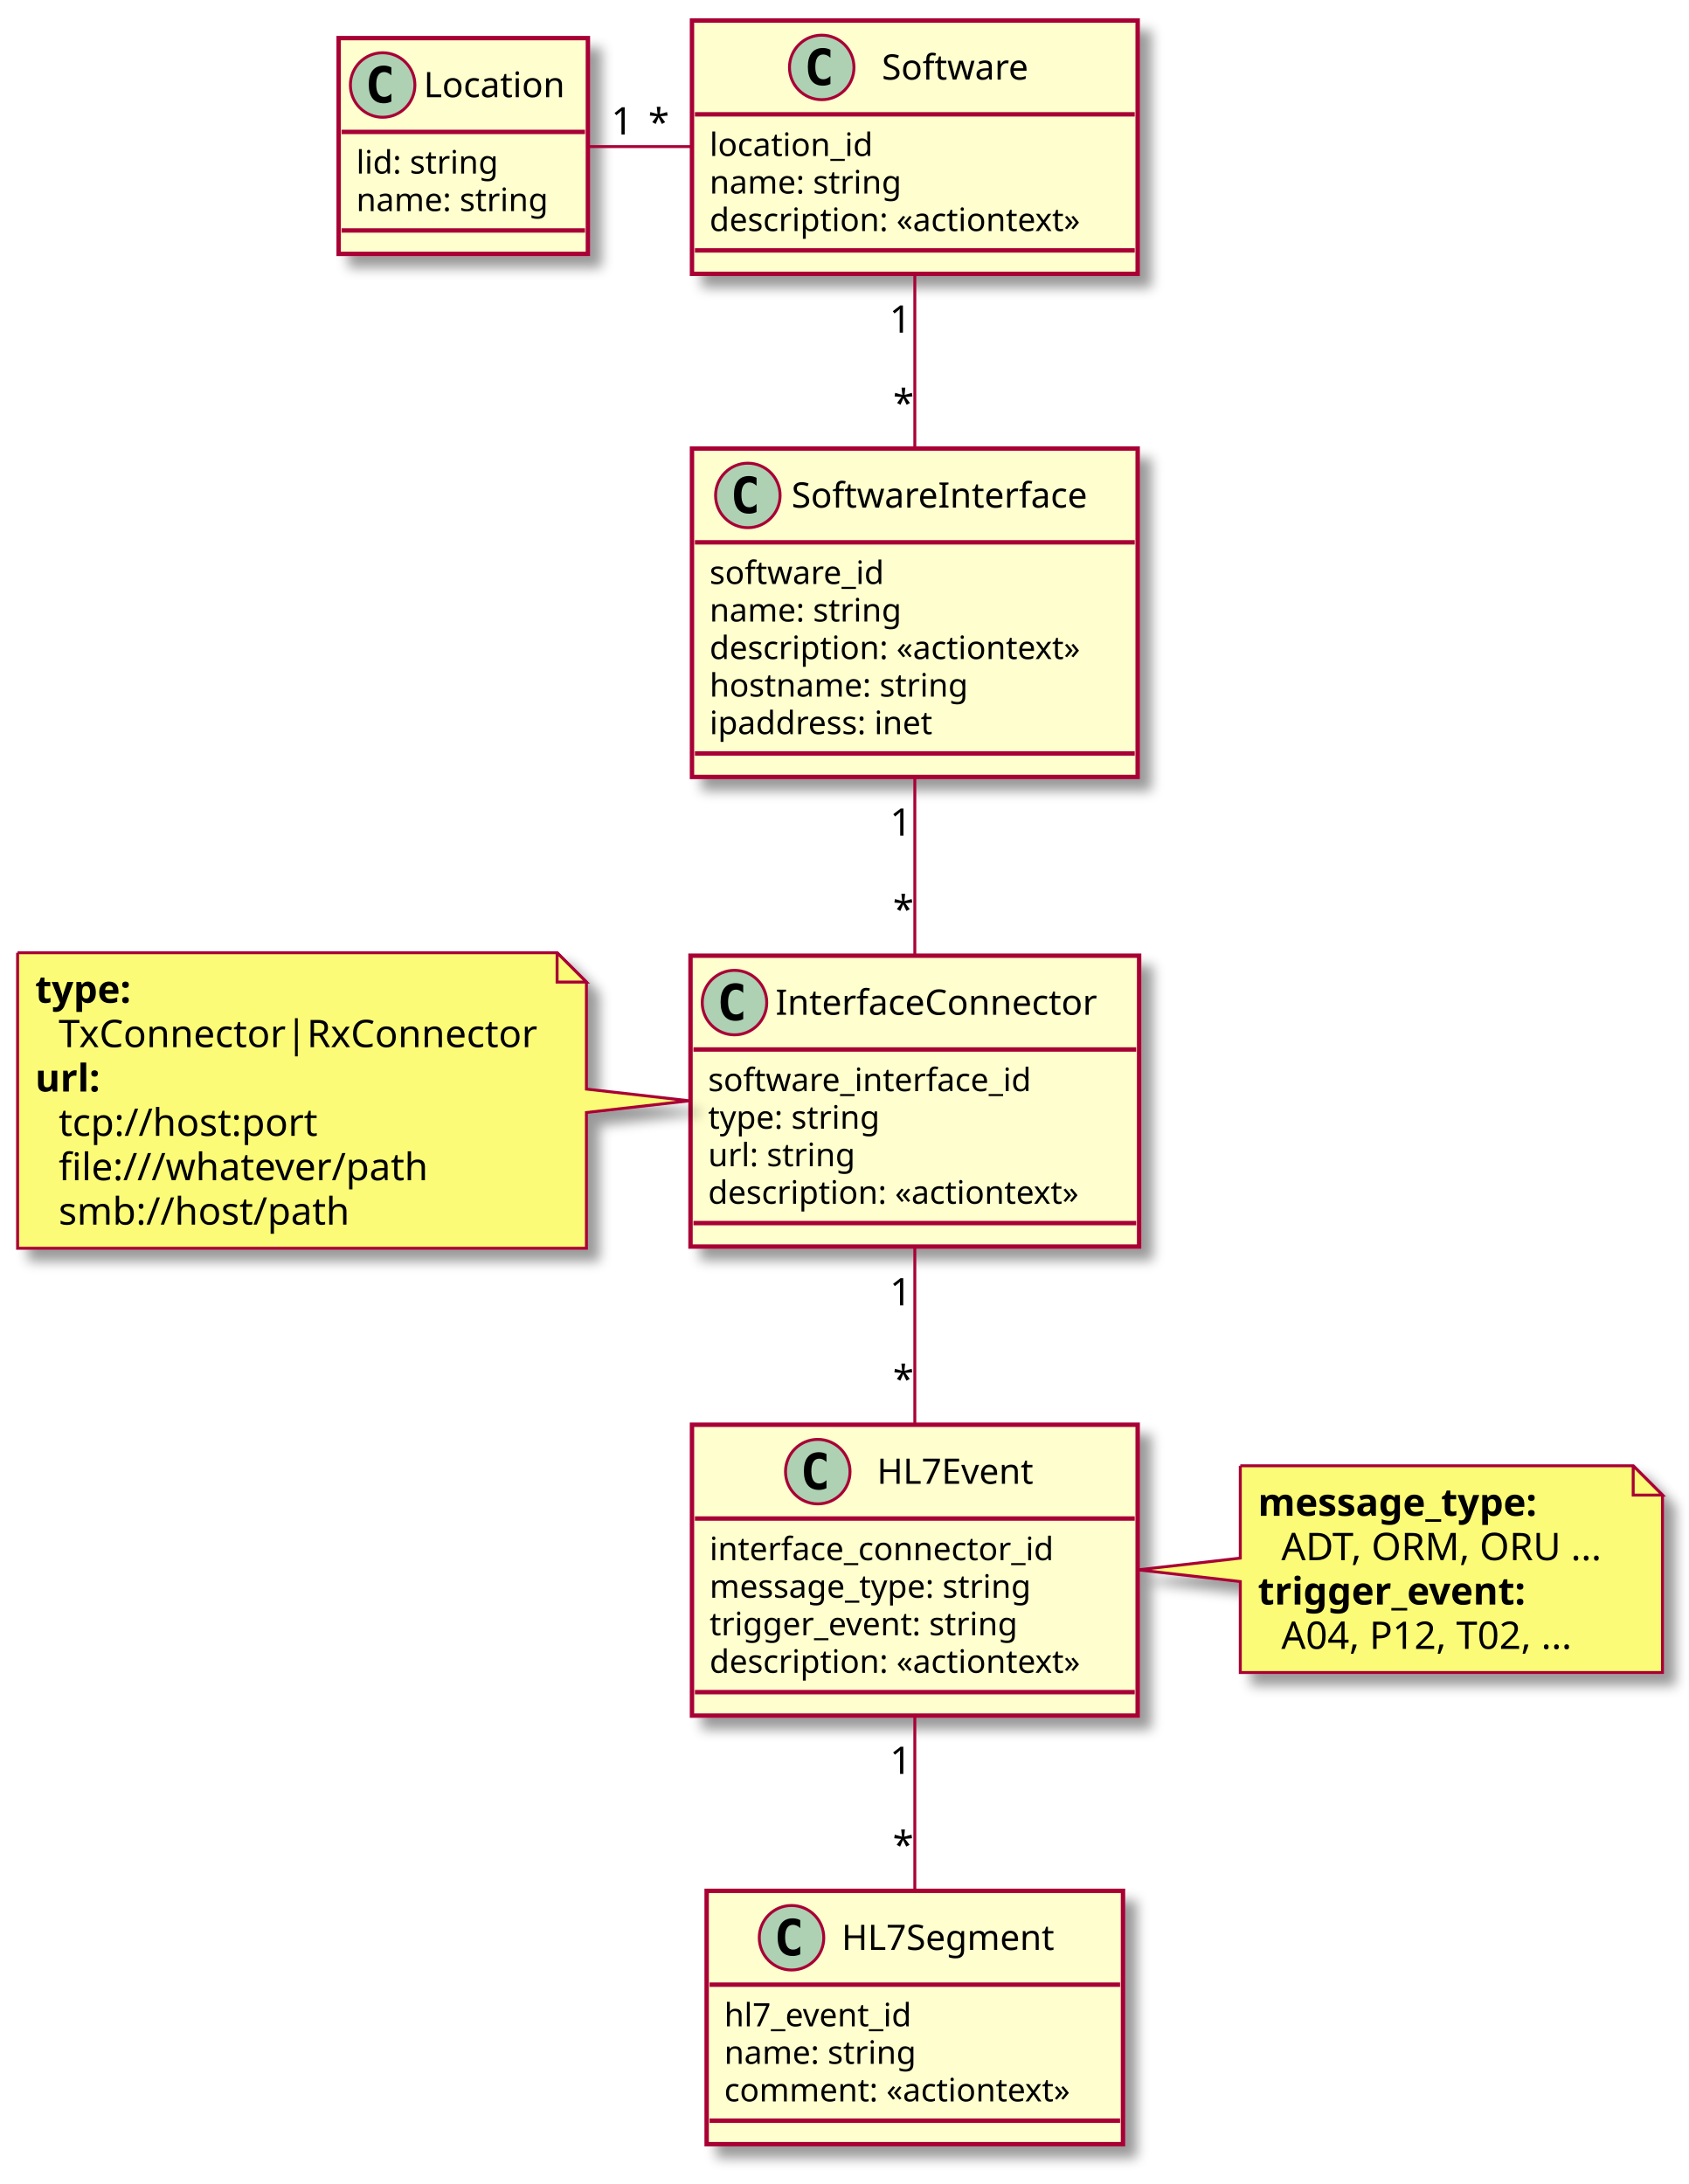
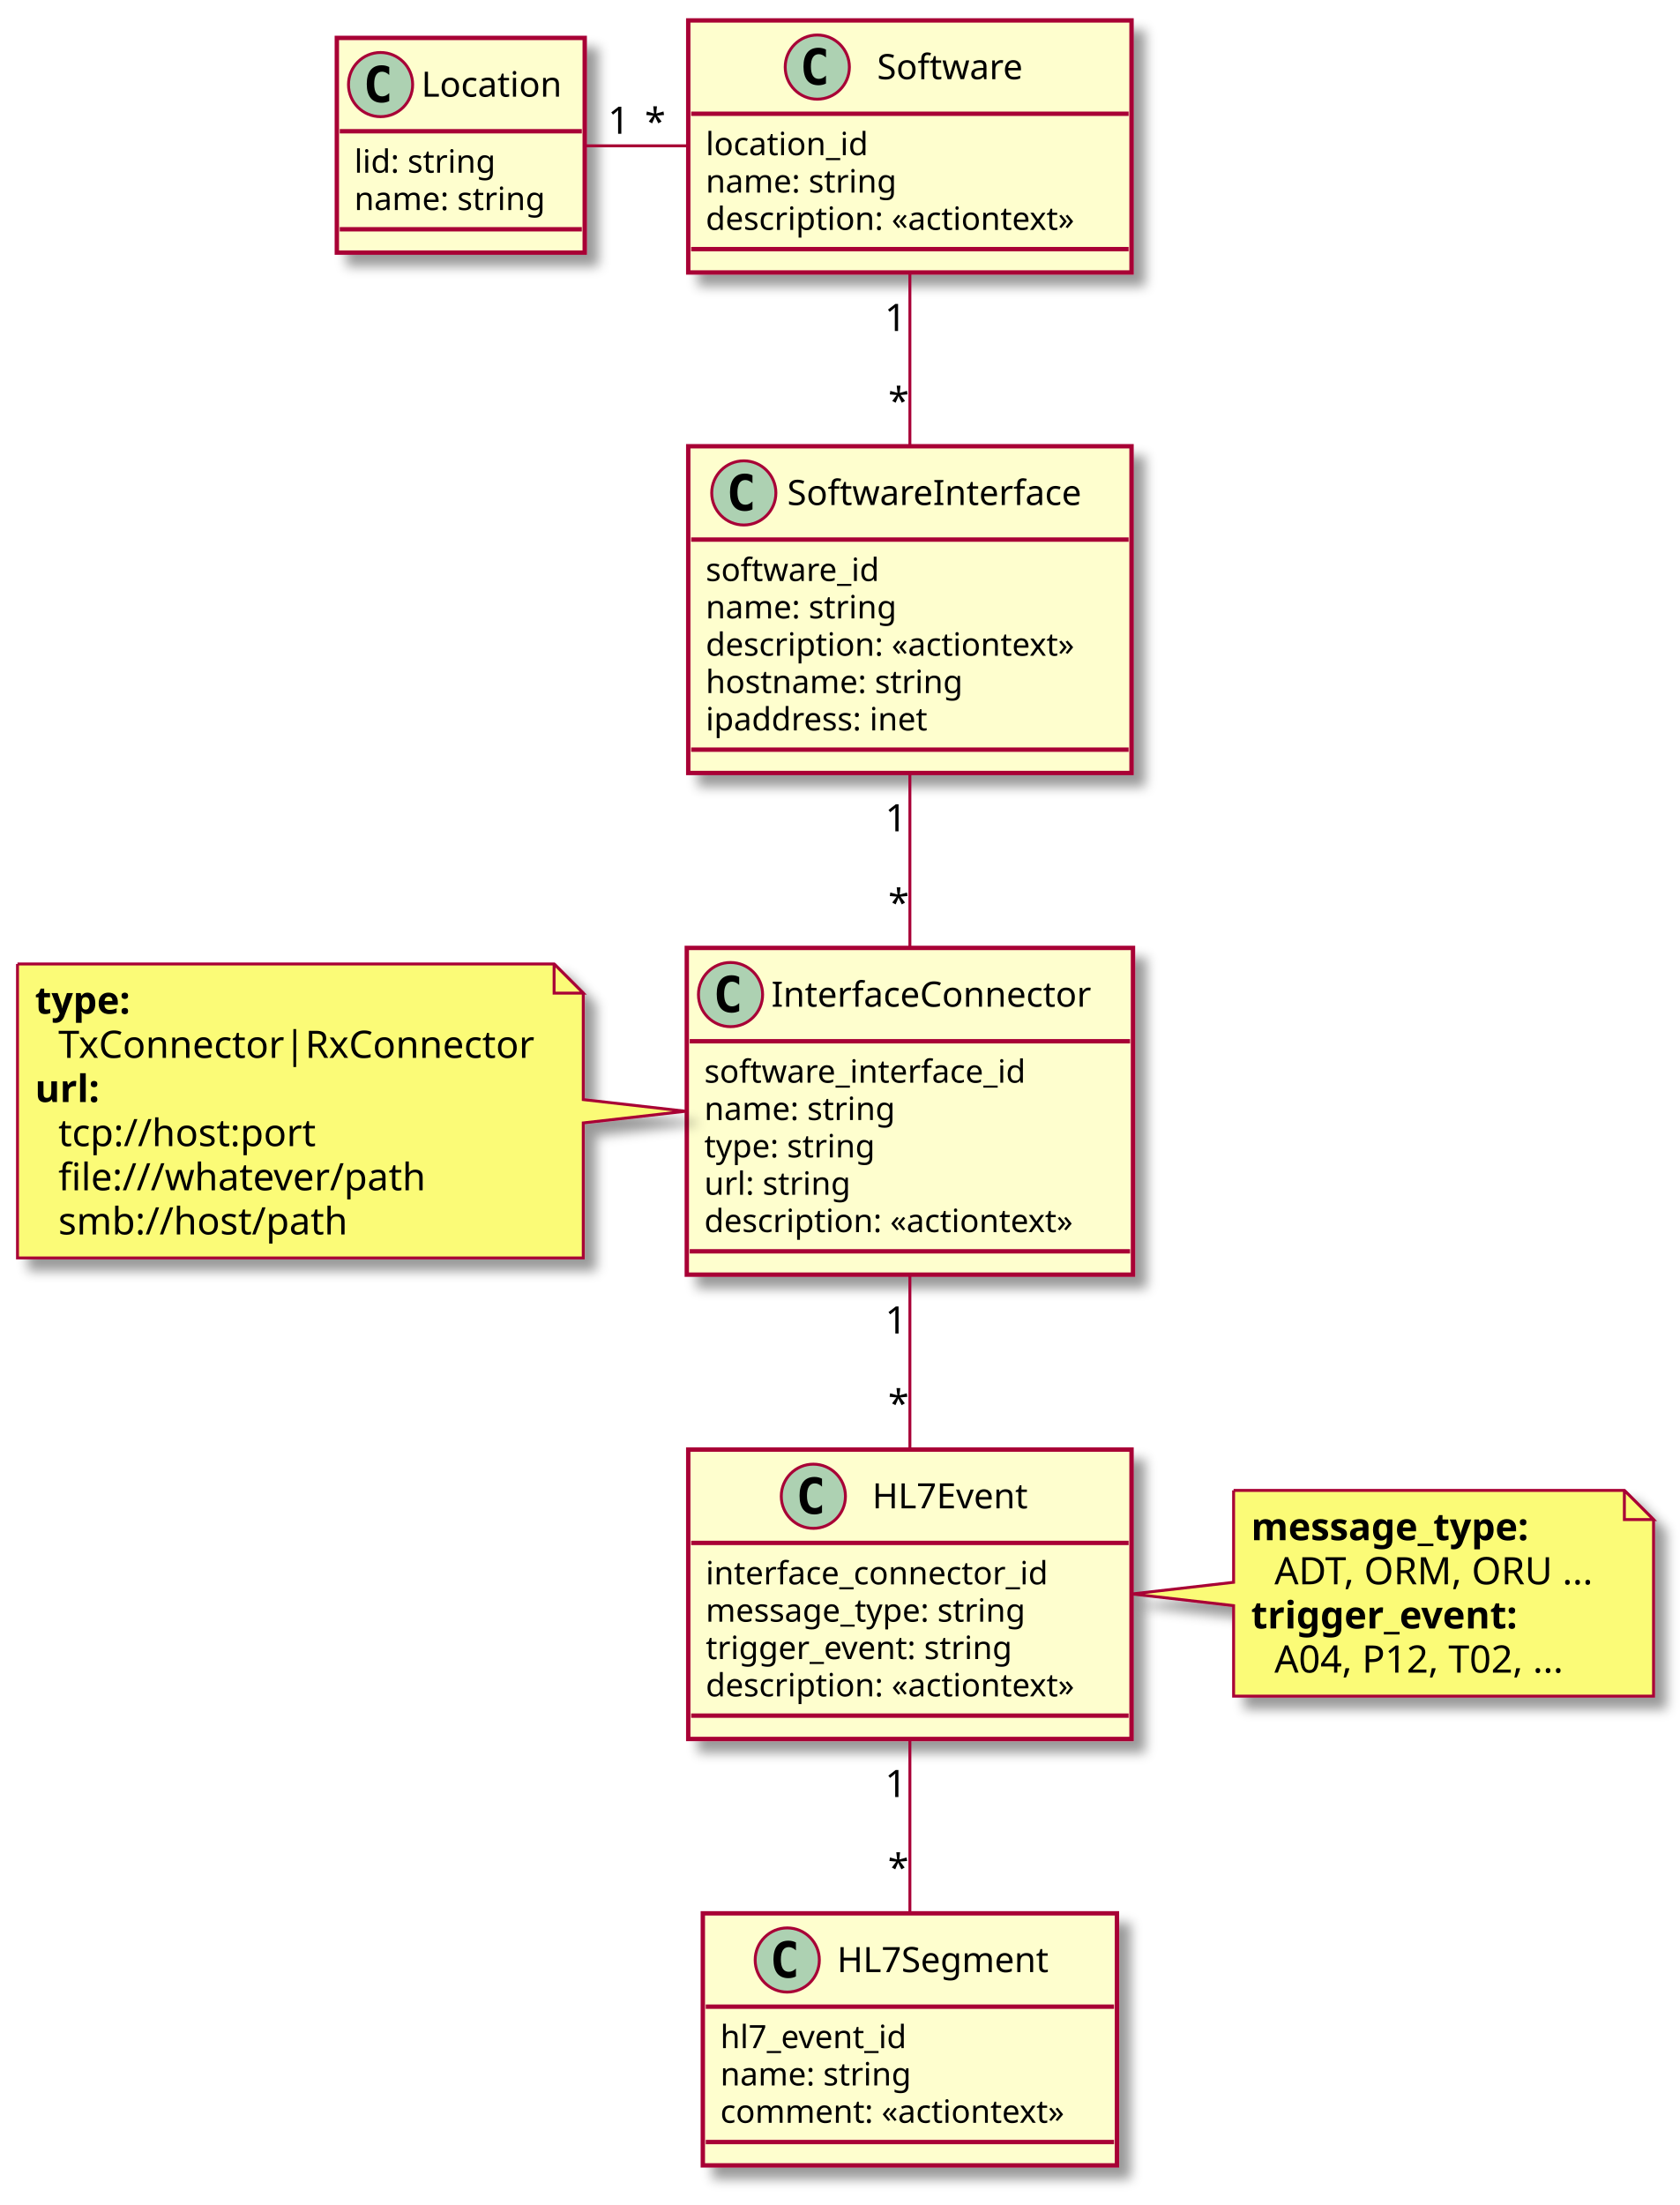
- <svg xmlns="http://www.w3.org/2000/svg" contentScriptType="application/ecmascript" contentStyleType="text/css" height="745px" preserveAspectRatio="none" style="width:576px;height:745px;background:#FFFFFF;" version="1.1" viewBox="0 0 576 745" width="576px" zoomAndPan="magnify">
+ <svg xmlns="http://www.w3.org/2000/svg" contentScriptType="application/ecmascript" contentStyleType="text/css" height="756px" preserveAspectRatio="none" style="width:576px;height:756px;background:#FFFFFF;" version="1.1" viewBox="0 0 576 756" width="576px" zoomAndPan="magnify">
  <defs>
-     <filter height="300%" id="f1owrx9zbx2la7" width="300%" x="-1" y="-1">
+     <filter height="300%" id="f1eq62e0gk4kv6" width="300%" x="-1" y="-1">
      <feGaussianBlur result="blurOut" stdDeviation="2.0" />
      <feColorMatrix in="blurOut" result="blurOut2" type="matrix" values="0 0 0 0 0 0 0 0 0 0 0 0 0 0 0 0 0 0 .4 0" />
      <feOffset dx="4.0" dy="4.0" in="blurOut2" result="blurOut3" />
      <feBlend in="SourceGraphic" in2="blurOut3" mode="normal" />
    </filter>
  </defs>
  <g>
-     <rect codeLine="8" fill="#FEFECE" filter="url(#f1owrx9zbx2la7)" height="73.609" id="Location" style="stroke:#A80036;stroke-width:1.5;" width="85" x="115.5" y="13" />
+     <rect codeLine="8" fill="#FEFECE" filter="url(#f1eq62e0gk4kv6)" height="73.609" id="Location" style="stroke:#A80036;stroke-width:1.5;" width="85" x="115.5" y="13" />
    <ellipse cx="130.5" cy="29" fill="#ADD1B2" rx="11" ry="11" style="stroke:#A80036;stroke-width:1.0;" />
    <path d="M133.469,34.641 Q132.891,34.938 132.25,35.078 Q131.609,35.234 130.906,35.234 Q128.406,35.234 127.078,33.594 Q125.766,31.938 125.766,28.812 Q125.766,25.688 127.078,24.031 Q128.406,22.375 130.906,22.375 Q131.609,22.375 132.25,22.531 Q132.906,22.688 133.469,22.984 L133.469,25.703 Q132.844,25.125 132.25,24.859 Q131.656,24.578 131.031,24.578 Q129.688,24.578 129,25.656 Q128.312,26.719 128.312,28.812 Q128.312,30.906 129,31.984 Q129.688,33.047 131.031,33.047 Q131.656,33.047 132.25,32.781 Q132.844,32.5 133.469,31.922 L133.469,34.641 Z " fill="#000000" />
    <text fill="#000000" font-family="sans-serif" font-size="12" lengthAdjust="spacing" textLength="53" x="144.5" y="33.154">Location</text>
    <line style="stroke:#A80036;stroke-width:1.5;" x1="116.5" x2="199.5" y1="45" y2="45" />
    <text fill="#000000" font-family="sans-serif" font-size="11" lengthAdjust="spacing" textLength="54" x="121.5" y="59.21">lid: string</text>
    <text fill="#000000" font-family="sans-serif" font-size="11" lengthAdjust="spacing" textLength="73" x="121.5" y="72.015">name: string</text>
    <line style="stroke:#A80036;stroke-width:1.5;" x1="116.5" x2="199.5" y1="78.609" y2="78.609" />
-     <rect codeLine="13" fill="#FEFECE" filter="url(#f1owrx9zbx2la7)" height="86.414" id="Software" style="stroke:#A80036;stroke-width:1.5;" width="152" x="236" y="7" />
+     <rect codeLine="13" fill="#FEFECE" filter="url(#f1eq62e0gk4kv6)" height="86.414" id="Software" style="stroke:#A80036;stroke-width:1.5;" width="152" x="236" y="7" />
    <ellipse cx="280.25" cy="23" fill="#ADD1B2" rx="11" ry="11" style="stroke:#A80036;stroke-width:1.0;" />
    <path d="M283.219,28.641 Q282.641,28.938 282,29.078 Q281.359,29.234 280.656,29.234 Q278.156,29.234 276.828,27.594 Q275.516,25.938 275.516,22.812 Q275.516,19.688 276.828,18.031 Q278.156,16.375 280.656,16.375 Q281.359,16.375 282,16.531 Q282.656,16.688 283.219,16.984 L283.219,19.703 Q282.594,19.125 282,18.859 Q281.406,18.578 280.781,18.578 Q279.438,18.578 278.75,19.656 Q278.062,20.719 278.062,22.812 Q278.062,24.906 278.75,25.984 Q279.438,27.047 280.781,27.047 Q281.406,27.047 282,26.781 Q282.594,26.5 283.219,25.922 L283.219,28.641 Z " fill="#000000" />
    <text fill="#000000" font-family="sans-serif" font-size="12" lengthAdjust="spacing" textLength="55" x="300.75" y="27.154">Software</text>
    <line style="stroke:#A80036;stroke-width:1.5;" x1="237" x2="387" y1="39" y2="39" />
    <text fill="#000000" font-family="sans-serif" font-size="11" lengthAdjust="spacing" textLength="60" x="242" y="53.21">location_id</text>
    <text fill="#000000" font-family="sans-serif" font-size="11" lengthAdjust="spacing" textLength="73" x="242" y="66.015">name: string</text>
    <text fill="#000000" font-family="sans-serif" font-size="11" lengthAdjust="spacing" textLength="140" x="242" y="78.82">description: «actiontext»</text>
    <line style="stroke:#A80036;stroke-width:1.5;" x1="237" x2="387" y1="85.414" y2="85.414" />
-     <rect codeLine="19" fill="#FEFECE" filter="url(#f1owrx9zbx2la7)" height="112.023" id="SoftwareInterface" style="stroke:#A80036;stroke-width:1.5;" width="152" x="236" y="153" />
+     <rect codeLine="19" fill="#FEFECE" filter="url(#f1eq62e0gk4kv6)" height="112.023" id="SoftwareInterface" style="stroke:#A80036;stroke-width:1.5;" width="152" x="236" y="153" />
    <ellipse cx="255.05" cy="169" fill="#ADD1B2" rx="11" ry="11" style="stroke:#A80036;stroke-width:1.0;" />
    <path d="M258.019,174.641 Q257.441,174.938 256.8,175.078 Q256.159,175.234 255.456,175.234 Q252.956,175.234 251.628,173.594 Q250.316,171.938 250.316,168.812 Q250.316,165.688 251.628,164.031 Q252.956,162.375 255.456,162.375 Q256.159,162.375 256.8,162.531 Q257.456,162.688 258.019,162.984 L258.019,165.703 Q257.394,165.125 256.8,164.859 Q256.206,164.578 255.581,164.578 Q254.238,164.578 253.55,165.656 Q252.863,166.719 252.863,168.812 Q252.863,170.906 253.55,171.984 Q254.238,173.047 255.581,173.047 Q256.206,173.047 256.8,172.781 Q257.394,172.5 258.019,171.922 L258.019,174.641 Z " fill="#000000" />
    <text fill="#000000" font-family="sans-serif" font-size="12" lengthAdjust="spacing" textLength="111" x="269.95" y="173.154">SoftwareInterface</text>
    <line style="stroke:#A80036;stroke-width:1.5;" x1="237" x2="387" y1="185" y2="185" />
    <text fill="#000000" font-family="sans-serif" font-size="11" lengthAdjust="spacing" textLength="66" x="242" y="199.21">software_id</text>
    <text fill="#000000" font-family="sans-serif" font-size="11" lengthAdjust="spacing" textLength="73" x="242" y="212.015">name: string</text>
    <text fill="#000000" font-family="sans-serif" font-size="11" lengthAdjust="spacing" textLength="140" x="242" y="224.82">description: «actiontext»</text>
    <text fill="#000000" font-family="sans-serif" font-size="11" lengthAdjust="spacing" textLength="98" x="242" y="237.625">hostname: string</text>
    <text fill="#000000" font-family="sans-serif" font-size="11" lengthAdjust="spacing" textLength="86" x="242" y="250.429">ipaddress: inet</text>
    <line style="stroke:#A80036;stroke-width:1.5;" x1="237" x2="387" y1="257.023" y2="257.023" />
-     <rect codeLine="27" fill="#FEFECE" filter="url(#f1owrx9zbx2la7)" height="99.219" id="InterfaceConnector" style="stroke:#A80036;stroke-width:1.5;" width="153" x="235.5" y="326" />
-     <ellipse cx="250.5" cy="342" fill="#ADD1B2" rx="11" ry="11" style="stroke:#A80036;stroke-width:1.0;" />
-     <path d="M253.469,347.641 Q252.891,347.938 252.25,348.078 Q251.609,348.234 250.906,348.234 Q248.406,348.234 247.078,346.594 Q245.766,344.938 245.766,341.812 Q245.766,338.688 247.078,337.031 Q248.406,335.375 250.906,335.375 Q251.609,335.375 252.25,335.531 Q252.906,335.688 253.469,335.984 L253.469,338.703 Q252.844,338.125 252.25,337.859 Q251.656,337.578 251.031,337.578 Q249.688,337.578 249,338.656 Q248.312,339.719 248.312,341.812 Q248.312,343.906 249,344.984 Q249.688,346.047 251.031,346.047 Q251.656,346.047 252.25,345.781 Q252.844,345.5 253.469,344.922 L253.469,347.641 Z " fill="#000000" />
-     <text fill="#000000" font-family="sans-serif" font-size="12" lengthAdjust="spacing" textLength="121" x="264.5" y="346.154">InterfaceConnector</text>
-     <line style="stroke:#A80036;stroke-width:1.5;" x1="236.5" x2="387.5" y1="358" y2="358" />
-     <text fill="#000000" font-family="sans-serif" font-size="11" lengthAdjust="spacing" textLength="122" x="241.5" y="372.21">software_interface_id</text>
-     <text fill="#000000" font-family="sans-serif" font-size="11" lengthAdjust="spacing" textLength="65" x="241.5" y="385.015">type: string</text>
-     <text fill="#000000" font-family="sans-serif" font-size="11" lengthAdjust="spacing" textLength="56" x="241.5" y="397.82">url: string</text>
-     <text fill="#000000" font-family="sans-serif" font-size="11" lengthAdjust="spacing" textLength="140" x="241.5" y="410.625">description: «actiontext»</text>
-     <line style="stroke:#A80036;stroke-width:1.5;" x1="236.5" x2="387.5" y1="417.219" y2="417.219" />
-     <path d="M6,325 L6,425.797 A0,0 0 0 0 6,425.797 L200,425.797 A0,0 0 0 0 200,425.797 L200,379.5 L235.1,375.5 L200,371.5 L200,335 L190,325 L6,325 A0,0 0 0 0 6,325 " fill="#FBFB77" filter="url(#f1owrx9zbx2la7)" style="stroke:#A80036;stroke-width:1.0;" />
-     <path d="M190,325 L190,335 L200,335 L190,325 " fill="#FBFB77" style="stroke:#A80036;stroke-width:1.0;" />
-     <text fill="#000000" font-family="sans-serif" font-size="13" font-weight="bold" lengthAdjust="spacing" textLength="38" x="12" y="342.067">type:</text>
-     <text fill="#000000" font-family="sans-serif" font-size="13" lengthAdjust="spacing" textLength="165" x="20" y="357.2">TxConnector|RxConnector</text>
-     <text fill="#000000" font-family="sans-serif" font-size="13" font-weight="bold" lengthAdjust="spacing" textLength="24" x="12" y="372.332">url:</text>
-     <text fill="#000000" font-family="sans-serif" font-size="13" lengthAdjust="spacing" textLength="90" x="20" y="387.465">tcp://host:port</text>
-     <text fill="#000000" font-family="sans-serif" font-size="13" lengthAdjust="spacing" textLength="125" x="20" y="402.598">file:///whatever/path</text>
-     <text fill="#000000" font-family="sans-serif" font-size="13" lengthAdjust="spacing" textLength="101" x="20" y="417.731">smb://host/path</text>
-     <rect codeLine="44" fill="#FEFECE" filter="url(#f1owrx9zbx2la7)" height="99.219" id="HL7Event" style="stroke:#A80036;stroke-width:1.5;" width="152" x="236" y="486" />
-     <ellipse cx="278.9" cy="502" fill="#ADD1B2" rx="11" ry="11" style="stroke:#A80036;stroke-width:1.0;" />
-     <path d="M281.869,507.641 Q281.291,507.938 280.65,508.078 Q280.009,508.234 279.306,508.234 Q276.806,508.234 275.478,506.594 Q274.166,504.938 274.166,501.812 Q274.166,498.688 275.478,497.031 Q276.806,495.375 279.306,495.375 Q280.009,495.375 280.65,495.531 Q281.306,495.688 281.869,495.984 L281.869,498.703 Q281.244,498.125 280.65,497.859 Q280.056,497.578 279.431,497.578 Q278.087,497.578 277.4,498.656 Q276.712,499.719 276.712,501.812 Q276.712,503.906 277.4,504.984 Q278.087,506.047 279.431,506.047 Q280.056,506.047 280.65,505.781 Q281.244,505.5 281.869,504.922 L281.869,507.641 Z " fill="#000000" />
-     <text fill="#000000" font-family="sans-serif" font-size="12" lengthAdjust="spacing" textLength="58" x="299.1" y="506.154">HL7Event</text>
-     <line style="stroke:#A80036;stroke-width:1.5;" x1="237" x2="387" y1="518" y2="518" />
-     <text fill="#000000" font-family="sans-serif" font-size="11" lengthAdjust="spacing" textLength="128" x="242" y="532.21">interface_connector_id</text>
-     <text fill="#000000" font-family="sans-serif" font-size="11" lengthAdjust="spacing" textLength="124" x="242" y="545.015">message_type: string</text>
-     <text fill="#000000" font-family="sans-serif" font-size="11" lengthAdjust="spacing" textLength="116" x="242" y="557.82">trigger_event: string</text>
-     <text fill="#000000" font-family="sans-serif" font-size="11" lengthAdjust="spacing" textLength="140" x="242" y="570.625">description: «actiontext»</text>
-     <line style="stroke:#A80036;stroke-width:1.5;" x1="237" x2="387" y1="577.219" y2="577.219" />
-     <path d="M423,500 L423,531.5 L388.13,535.5 L423,539.5 L423,570.531 A0,0 0 0 0 423,570.531 L567,570.531 A0,0 0 0 0 567,570.531 L567,510 L557,500 L423,500 A0,0 0 0 0 423,500 " fill="#FBFB77" filter="url(#f1owrx9zbx2la7)" style="stroke:#A80036;stroke-width:1.0;" />
-     <path d="M557,500 L557,510 L567,510 L557,500 " fill="#FBFB77" style="stroke:#A80036;stroke-width:1.0;" />
-     <text fill="#000000" font-family="sans-serif" font-size="13" font-weight="bold" lengthAdjust="spacing" textLength="112" x="429" y="517.067">message_type:</text>
-     <text fill="#000000" font-family="sans-serif" font-size="13" lengthAdjust="spacing" textLength="115" x="437" y="532.2">ADT, ORM, ORU ...</text>
-     <text fill="#000000" font-family="sans-serif" font-size="13" font-weight="bold" lengthAdjust="spacing" textLength="104" x="429" y="547.332">trigger_event:</text>
-     <text fill="#000000" font-family="sans-serif" font-size="13" lengthAdjust="spacing" textLength="108" x="437" y="562.465">A04, P12, T02, ...</text>
-     <rect codeLine="58" fill="#FEFECE" filter="url(#f1owrx9zbx2la7)" height="86.414" id="HL7Segment" style="stroke:#A80036;stroke-width:1.5;" width="142" x="241" y="645" />
-     <ellipse cx="269.95" cy="661" fill="#ADD1B2" rx="11" ry="11" style="stroke:#A80036;stroke-width:1.0;" />
-     <path d="M272.919,666.641 Q272.341,666.938 271.7,667.078 Q271.059,667.234 270.356,667.234 Q267.856,667.234 266.528,665.594 Q265.216,663.938 265.216,660.812 Q265.216,657.688 266.528,656.031 Q267.856,654.375 270.356,654.375 Q271.059,654.375 271.7,654.531 Q272.356,654.688 272.919,654.984 L272.919,657.703 Q272.294,657.125 271.7,656.859 Q271.106,656.578 270.481,656.578 Q269.137,656.578 268.45,657.656 Q267.762,658.719 267.762,660.812 Q267.762,662.906 268.45,663.984 Q269.137,665.047 270.481,665.047 Q271.106,665.047 271.7,664.781 Q272.294,664.5 272.919,663.922 L272.919,666.641 Z " fill="#000000" />
-     <text fill="#000000" font-family="sans-serif" font-size="12" lengthAdjust="spacing" textLength="79" x="287.05" y="665.154">HL7Segment</text>
-     <line style="stroke:#A80036;stroke-width:1.5;" x1="242" x2="382" y1="677" y2="677" />
-     <text fill="#000000" font-family="sans-serif" font-size="11" lengthAdjust="spacing" textLength="70" x="247" y="691.21">hl7_event_id</text>
-     <text fill="#000000" font-family="sans-serif" font-size="11" lengthAdjust="spacing" textLength="73" x="247" y="704.015">name: string</text>
-     <text fill="#000000" font-family="sans-serif" font-size="11" lengthAdjust="spacing" textLength="130" x="247" y="716.82">comment: «actiontext»</text>
-     <line style="stroke:#A80036;stroke-width:1.5;" x1="242" x2="382" y1="723.414" y2="723.414" />
-     <path codeLine="64" d="M200.71,50 C212.45,50 224.19,50 235.92,50 " fill="none" id="Location-Software" style="stroke:#A80036;stroke-width:1.0;" />
+     <rect codeLine="27" fill="#FEFECE" filter="url(#f1eq62e0gk4kv6)" height="112.023" id="InterfaceConnector" style="stroke:#A80036;stroke-width:1.5;" width="153" x="235.5" y="325" />
+     <ellipse cx="250.5" cy="341" fill="#ADD1B2" rx="11" ry="11" style="stroke:#A80036;stroke-width:1.0;" />
+     <path d="M253.469,346.641 Q252.891,346.938 252.25,347.078 Q251.609,347.234 250.906,347.234 Q248.406,347.234 247.078,345.594 Q245.766,343.938 245.766,340.812 Q245.766,337.688 247.078,336.031 Q248.406,334.375 250.906,334.375 Q251.609,334.375 252.25,334.531 Q252.906,334.688 253.469,334.984 L253.469,337.703 Q252.844,337.125 252.25,336.859 Q251.656,336.578 251.031,336.578 Q249.688,336.578 249,337.656 Q248.312,338.719 248.312,340.812 Q248.312,342.906 249,343.984 Q249.688,345.047 251.031,345.047 Q251.656,345.047 252.25,344.781 Q252.844,344.5 253.469,343.922 L253.469,346.641 Z " fill="#000000" />
+     <text fill="#000000" font-family="sans-serif" font-size="12" lengthAdjust="spacing" textLength="121" x="264.5" y="345.154">InterfaceConnector</text>
+     <line style="stroke:#A80036;stroke-width:1.5;" x1="236.5" x2="387.5" y1="357" y2="357" />
+     <text fill="#000000" font-family="sans-serif" font-size="11" lengthAdjust="spacing" textLength="122" x="241.5" y="371.21">software_interface_id</text>
+     <text fill="#000000" font-family="sans-serif" font-size="11" lengthAdjust="spacing" textLength="73" x="241.5" y="384.015">name: string</text>
+     <text fill="#000000" font-family="sans-serif" font-size="11" lengthAdjust="spacing" textLength="65" x="241.5" y="396.82">type: string</text>
+     <text fill="#000000" font-family="sans-serif" font-size="11" lengthAdjust="spacing" textLength="56" x="241.5" y="409.625">url: string</text>
+     <text fill="#000000" font-family="sans-serif" font-size="11" lengthAdjust="spacing" textLength="140" x="241.5" y="422.429">description: «actiontext»</text>
+     <line style="stroke:#A80036;stroke-width:1.5;" x1="236.5" x2="387.5" y1="429.023" y2="429.023" />
+     <path d="M6,330.5 L6,431.297 A0,0 0 0 0 6,431.297 L200,431.297 A0,0 0 0 0 200,431.297 L200,385 L235.1,381 L200,377 L200,340.5 L190,330.5 L6,330.5 A0,0 0 0 0 6,330.5 " fill="#FBFB77" filter="url(#f1eq62e0gk4kv6)" style="stroke:#A80036;stroke-width:1.0;" />
+     <path d="M190,330.5 L190,340.5 L200,340.5 L190,330.5 " fill="#FBFB77" style="stroke:#A80036;stroke-width:1.0;" />
+     <text fill="#000000" font-family="sans-serif" font-size="13" font-weight="bold" lengthAdjust="spacing" textLength="38" x="12" y="347.567">type:</text>
+     <text fill="#000000" font-family="sans-serif" font-size="13" lengthAdjust="spacing" textLength="165" x="20" y="362.7">TxConnector|RxConnector</text>
+     <text fill="#000000" font-family="sans-serif" font-size="13" font-weight="bold" lengthAdjust="spacing" textLength="24" x="12" y="377.832">url:</text>
+     <text fill="#000000" font-family="sans-serif" font-size="13" lengthAdjust="spacing" textLength="90" x="20" y="392.965">tcp://host:port</text>
+     <text fill="#000000" font-family="sans-serif" font-size="13" lengthAdjust="spacing" textLength="125" x="20" y="408.098">file:///whatever/path</text>
+     <text fill="#000000" font-family="sans-serif" font-size="13" lengthAdjust="spacing" textLength="101" x="20" y="423.231">smb://host/path</text>
+     <rect codeLine="45" fill="#FEFECE" filter="url(#f1eq62e0gk4kv6)" height="99.219" id="HL7Event" style="stroke:#A80036;stroke-width:1.5;" width="152" x="236" y="497" />
+     <ellipse cx="278.9" cy="513" fill="#ADD1B2" rx="11" ry="11" style="stroke:#A80036;stroke-width:1.0;" />
+     <path d="M281.869,518.641 Q281.291,518.938 280.65,519.078 Q280.009,519.234 279.306,519.234 Q276.806,519.234 275.478,517.594 Q274.166,515.938 274.166,512.812 Q274.166,509.688 275.478,508.031 Q276.806,506.375 279.306,506.375 Q280.009,506.375 280.65,506.531 Q281.306,506.688 281.869,506.984 L281.869,509.703 Q281.244,509.125 280.65,508.859 Q280.056,508.578 279.431,508.578 Q278.087,508.578 277.4,509.656 Q276.712,510.719 276.712,512.812 Q276.712,514.906 277.4,515.984 Q278.087,517.047 279.431,517.047 Q280.056,517.047 280.65,516.781 Q281.244,516.5 281.869,515.922 L281.869,518.641 Z " fill="#000000" />
+     <text fill="#000000" font-family="sans-serif" font-size="12" lengthAdjust="spacing" textLength="58" x="299.1" y="517.154">HL7Event</text>
+     <line style="stroke:#A80036;stroke-width:1.5;" x1="237" x2="387" y1="529" y2="529" />
+     <text fill="#000000" font-family="sans-serif" font-size="11" lengthAdjust="spacing" textLength="128" x="242" y="543.21">interface_connector_id</text>
+     <text fill="#000000" font-family="sans-serif" font-size="11" lengthAdjust="spacing" textLength="124" x="242" y="556.015">message_type: string</text>
+     <text fill="#000000" font-family="sans-serif" font-size="11" lengthAdjust="spacing" textLength="116" x="242" y="568.82">trigger_event: string</text>
+     <text fill="#000000" font-family="sans-serif" font-size="11" lengthAdjust="spacing" textLength="140" x="242" y="581.625">description: «actiontext»</text>
+     <line style="stroke:#A80036;stroke-width:1.5;" x1="237" x2="387" y1="588.219" y2="588.219" />
+     <path d="M423,511 L423,542.5 L388.13,546.5 L423,550.5 L423,581.531 A0,0 0 0 0 423,581.531 L567,581.531 A0,0 0 0 0 567,581.531 L567,521 L557,511 L423,511 A0,0 0 0 0 423,511 " fill="#FBFB77" filter="url(#f1eq62e0gk4kv6)" style="stroke:#A80036;stroke-width:1.0;" />
+     <path d="M557,511 L557,521 L567,521 L557,511 " fill="#FBFB77" style="stroke:#A80036;stroke-width:1.0;" />
+     <text fill="#000000" font-family="sans-serif" font-size="13" font-weight="bold" lengthAdjust="spacing" textLength="112" x="429" y="528.067">message_type:</text>
+     <text fill="#000000" font-family="sans-serif" font-size="13" lengthAdjust="spacing" textLength="115" x="437" y="543.2">ADT, ORM, ORU ...</text>
+     <text fill="#000000" font-family="sans-serif" font-size="13" font-weight="bold" lengthAdjust="spacing" textLength="104" x="429" y="558.332">trigger_event:</text>
+     <text fill="#000000" font-family="sans-serif" font-size="13" lengthAdjust="spacing" textLength="108" x="437" y="573.465">A04, P12, T02, ...</text>
+     <rect codeLine="59" fill="#FEFECE" filter="url(#f1eq62e0gk4kv6)" height="86.414" id="HL7Segment" style="stroke:#A80036;stroke-width:1.5;" width="142" x="241" y="656" />
+     <ellipse cx="269.95" cy="672" fill="#ADD1B2" rx="11" ry="11" style="stroke:#A80036;stroke-width:1.0;" />
+     <path d="M272.919,677.641 Q272.341,677.938 271.7,678.078 Q271.059,678.234 270.356,678.234 Q267.856,678.234 266.528,676.594 Q265.216,674.938 265.216,671.812 Q265.216,668.688 266.528,667.031 Q267.856,665.375 270.356,665.375 Q271.059,665.375 271.7,665.531 Q272.356,665.688 272.919,665.984 L272.919,668.703 Q272.294,668.125 271.7,667.859 Q271.106,667.578 270.481,667.578 Q269.137,667.578 268.45,668.656 Q267.762,669.719 267.762,671.812 Q267.762,673.906 268.45,674.984 Q269.137,676.047 270.481,676.047 Q271.106,676.047 271.7,675.781 Q272.294,675.5 272.919,674.922 L272.919,677.641 Z " fill="#000000" />
+     <text fill="#000000" font-family="sans-serif" font-size="12" lengthAdjust="spacing" textLength="79" x="287.05" y="676.154">HL7Segment</text>
+     <line style="stroke:#A80036;stroke-width:1.5;" x1="242" x2="382" y1="688" y2="688" />
+     <text fill="#000000" font-family="sans-serif" font-size="11" lengthAdjust="spacing" textLength="70" x="247" y="702.21">hl7_event_id</text>
+     <text fill="#000000" font-family="sans-serif" font-size="11" lengthAdjust="spacing" textLength="73" x="247" y="715.015">name: string</text>
+     <text fill="#000000" font-family="sans-serif" font-size="11" lengthAdjust="spacing" textLength="130" x="247" y="727.82">comment: «actiontext»</text>
+     <line style="stroke:#A80036;stroke-width:1.5;" x1="242" x2="382" y1="734.414" y2="734.414" />
+     <path codeLine="65" d="M200.71,50 C212.45,50 224.19,50 235.92,50 " fill="none" id="Location-Software" style="stroke:#A80036;stroke-width:1.0;" />
    <text fill="#000000" font-family="sans-serif" font-size="13" lengthAdjust="spacing" textLength="8" x="208.446" y="45.868">1</text>
    <text fill="#000000" font-family="sans-serif" font-size="13" lengthAdjust="spacing" textLength="7" x="221.086" y="46.315">*</text>
-     <path codeLine="65" d="M312,93.07 C312,111.42 312,133.18 312,152.8 " fill="none" id="Software-SoftwareInterface" style="stroke:#A80036;stroke-width:1.0;" />
+     <path codeLine="66" d="M312,93.07 C312,111.42 312,133.18 312,152.8 " fill="none" id="Software-SoftwareInterface" style="stroke:#A80036;stroke-width:1.0;" />
    <text fill="#000000" font-family="sans-serif" font-size="13" lengthAdjust="spacing" textLength="8" x="303.337" y="113.489">1</text>
    <text fill="#000000" font-family="sans-serif" font-size="13" lengthAdjust="spacing" textLength="7" x="304.573" y="142.11">*</text>
-     <path codeLine="66" d="M312,265.23 C312,284.83 312,306.74 312,325.76 " fill="none" id="SoftwareInterface-InterfaceConnector" style="stroke:#A80036;stroke-width:1.0;" />
-     <text fill="#000000" font-family="sans-serif" font-size="13" lengthAdjust="spacing" textLength="8" x="303.512" y="285.071">1</text>
-     <text fill="#000000" font-family="sans-serif" font-size="13" lengthAdjust="spacing" textLength="7" x="304.508" y="314.772">*</text>
-     <path codeLine="68" d="M312,425.19 C312,444.51 312,466.67 312,485.97 " fill="none" id="InterfaceConnector-HL7Event" style="stroke:#A80036;stroke-width:1.0;" />
-     <text fill="#000000" font-family="sans-serif" font-size="13" lengthAdjust="spacing" textLength="8" x="303.438" y="445.293">1</text>
-     <text fill="#000000" font-family="sans-serif" font-size="13" lengthAdjust="spacing" textLength="7" x="304.508" y="475.011">*</text>
-     <path codeLine="69" d="M312,585.36 C312,604.59 312,626.45 312,644.95 " fill="none" id="HL7Event-HL7Segment" style="stroke:#A80036;stroke-width:1.0;" />
-     <text fill="#000000" font-family="sans-serif" font-size="13" lengthAdjust="spacing" textLength="8" x="303.462" y="605.129">1</text>
-     <text fill="#000000" font-family="sans-serif" font-size="13" lengthAdjust="spacing" textLength="7" x="304.442" y="633.938">*</text>
+     <path codeLine="67" d="M312,265.19 C312,284.29 312,305.69 312,324.79 " fill="none" id="SoftwareInterface-InterfaceConnector" style="stroke:#A80036;stroke-width:1.0;" />
+     <text fill="#000000" font-family="sans-serif" font-size="13" lengthAdjust="spacing" textLength="8" x="303.512" y="285.026">1</text>
+     <text fill="#000000" font-family="sans-serif" font-size="13" lengthAdjust="spacing" textLength="7" x="304.573" y="314.099">*</text>
+     <path codeLine="69" d="M312,437.35 C312,456.62 312,478.08 312,496.78 " fill="none" id="InterfaceConnector-HL7Event" style="stroke:#A80036;stroke-width:1.0;" />
+     <text fill="#000000" font-family="sans-serif" font-size="13" lengthAdjust="spacing" textLength="8" x="303.512" y="457.205">1</text>
+     <text fill="#000000" font-family="sans-serif" font-size="13" lengthAdjust="spacing" textLength="7" x="304.508" y="485.794">*</text>
+     <path codeLine="70" d="M312,596.36 C312,615.59 312,637.45 312,655.95 " fill="none" id="HL7Event-HL7Segment" style="stroke:#A80036;stroke-width:1.0;" />
+     <text fill="#000000" font-family="sans-serif" font-size="13" lengthAdjust="spacing" textLength="8" x="303.462" y="616.129">1</text>
+     <text fill="#000000" font-family="sans-serif" font-size="13" lengthAdjust="spacing" textLength="7" x="304.442" y="644.938">*</text>
  </g>
</svg>
